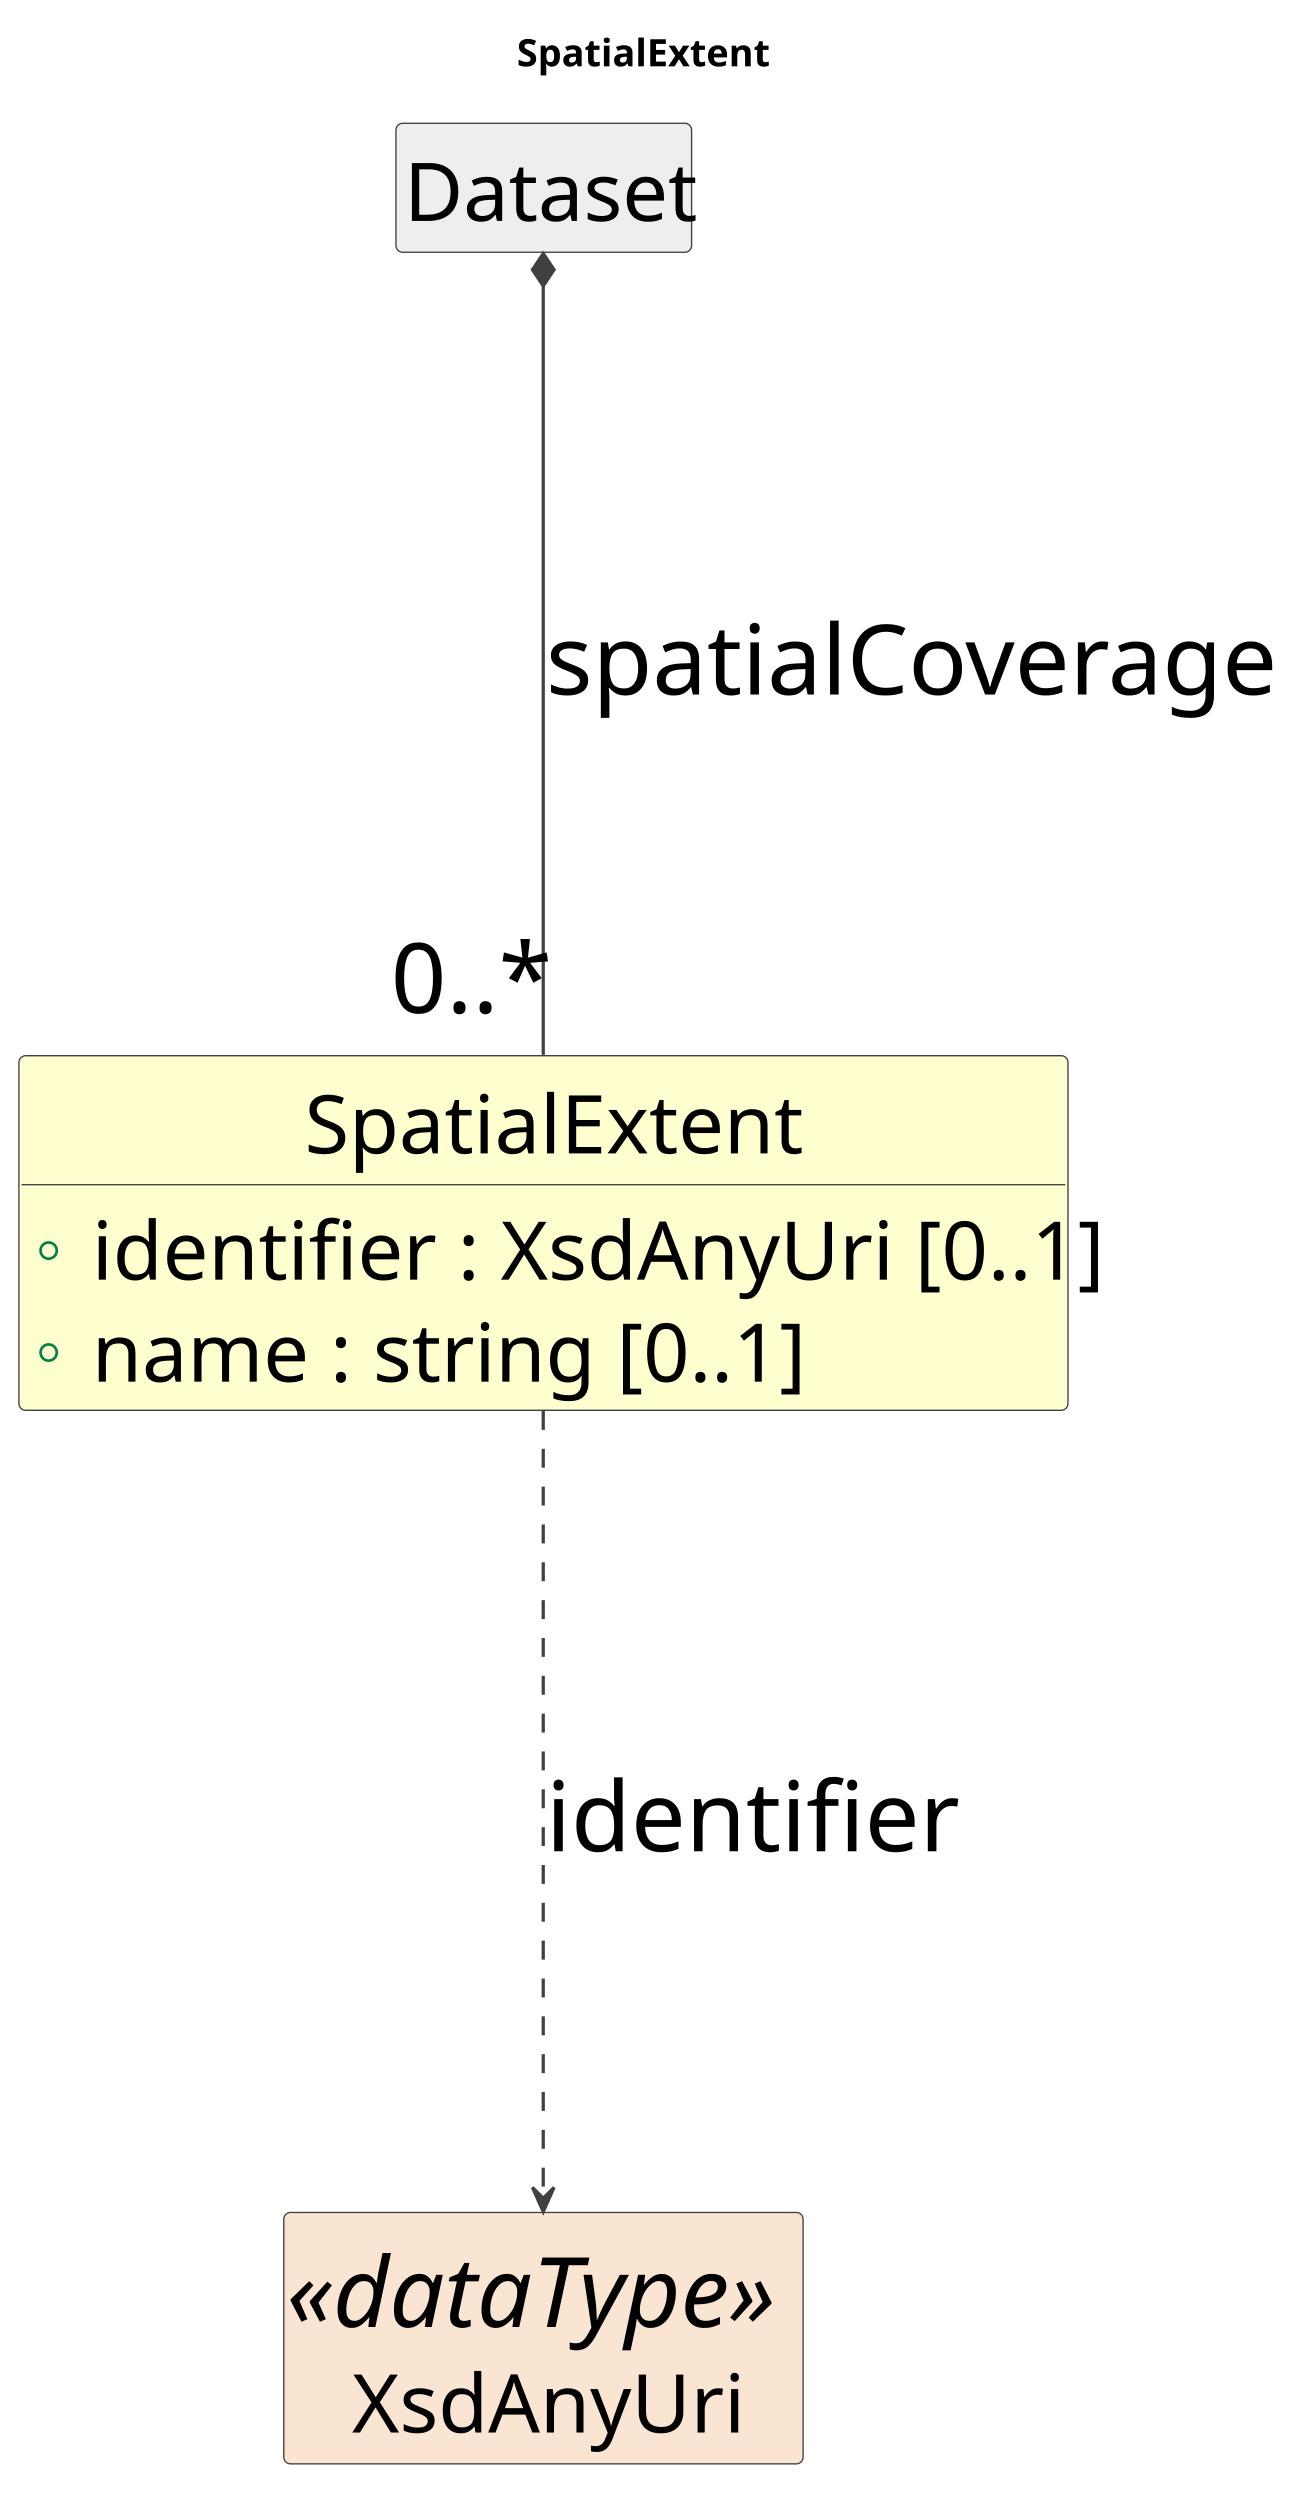
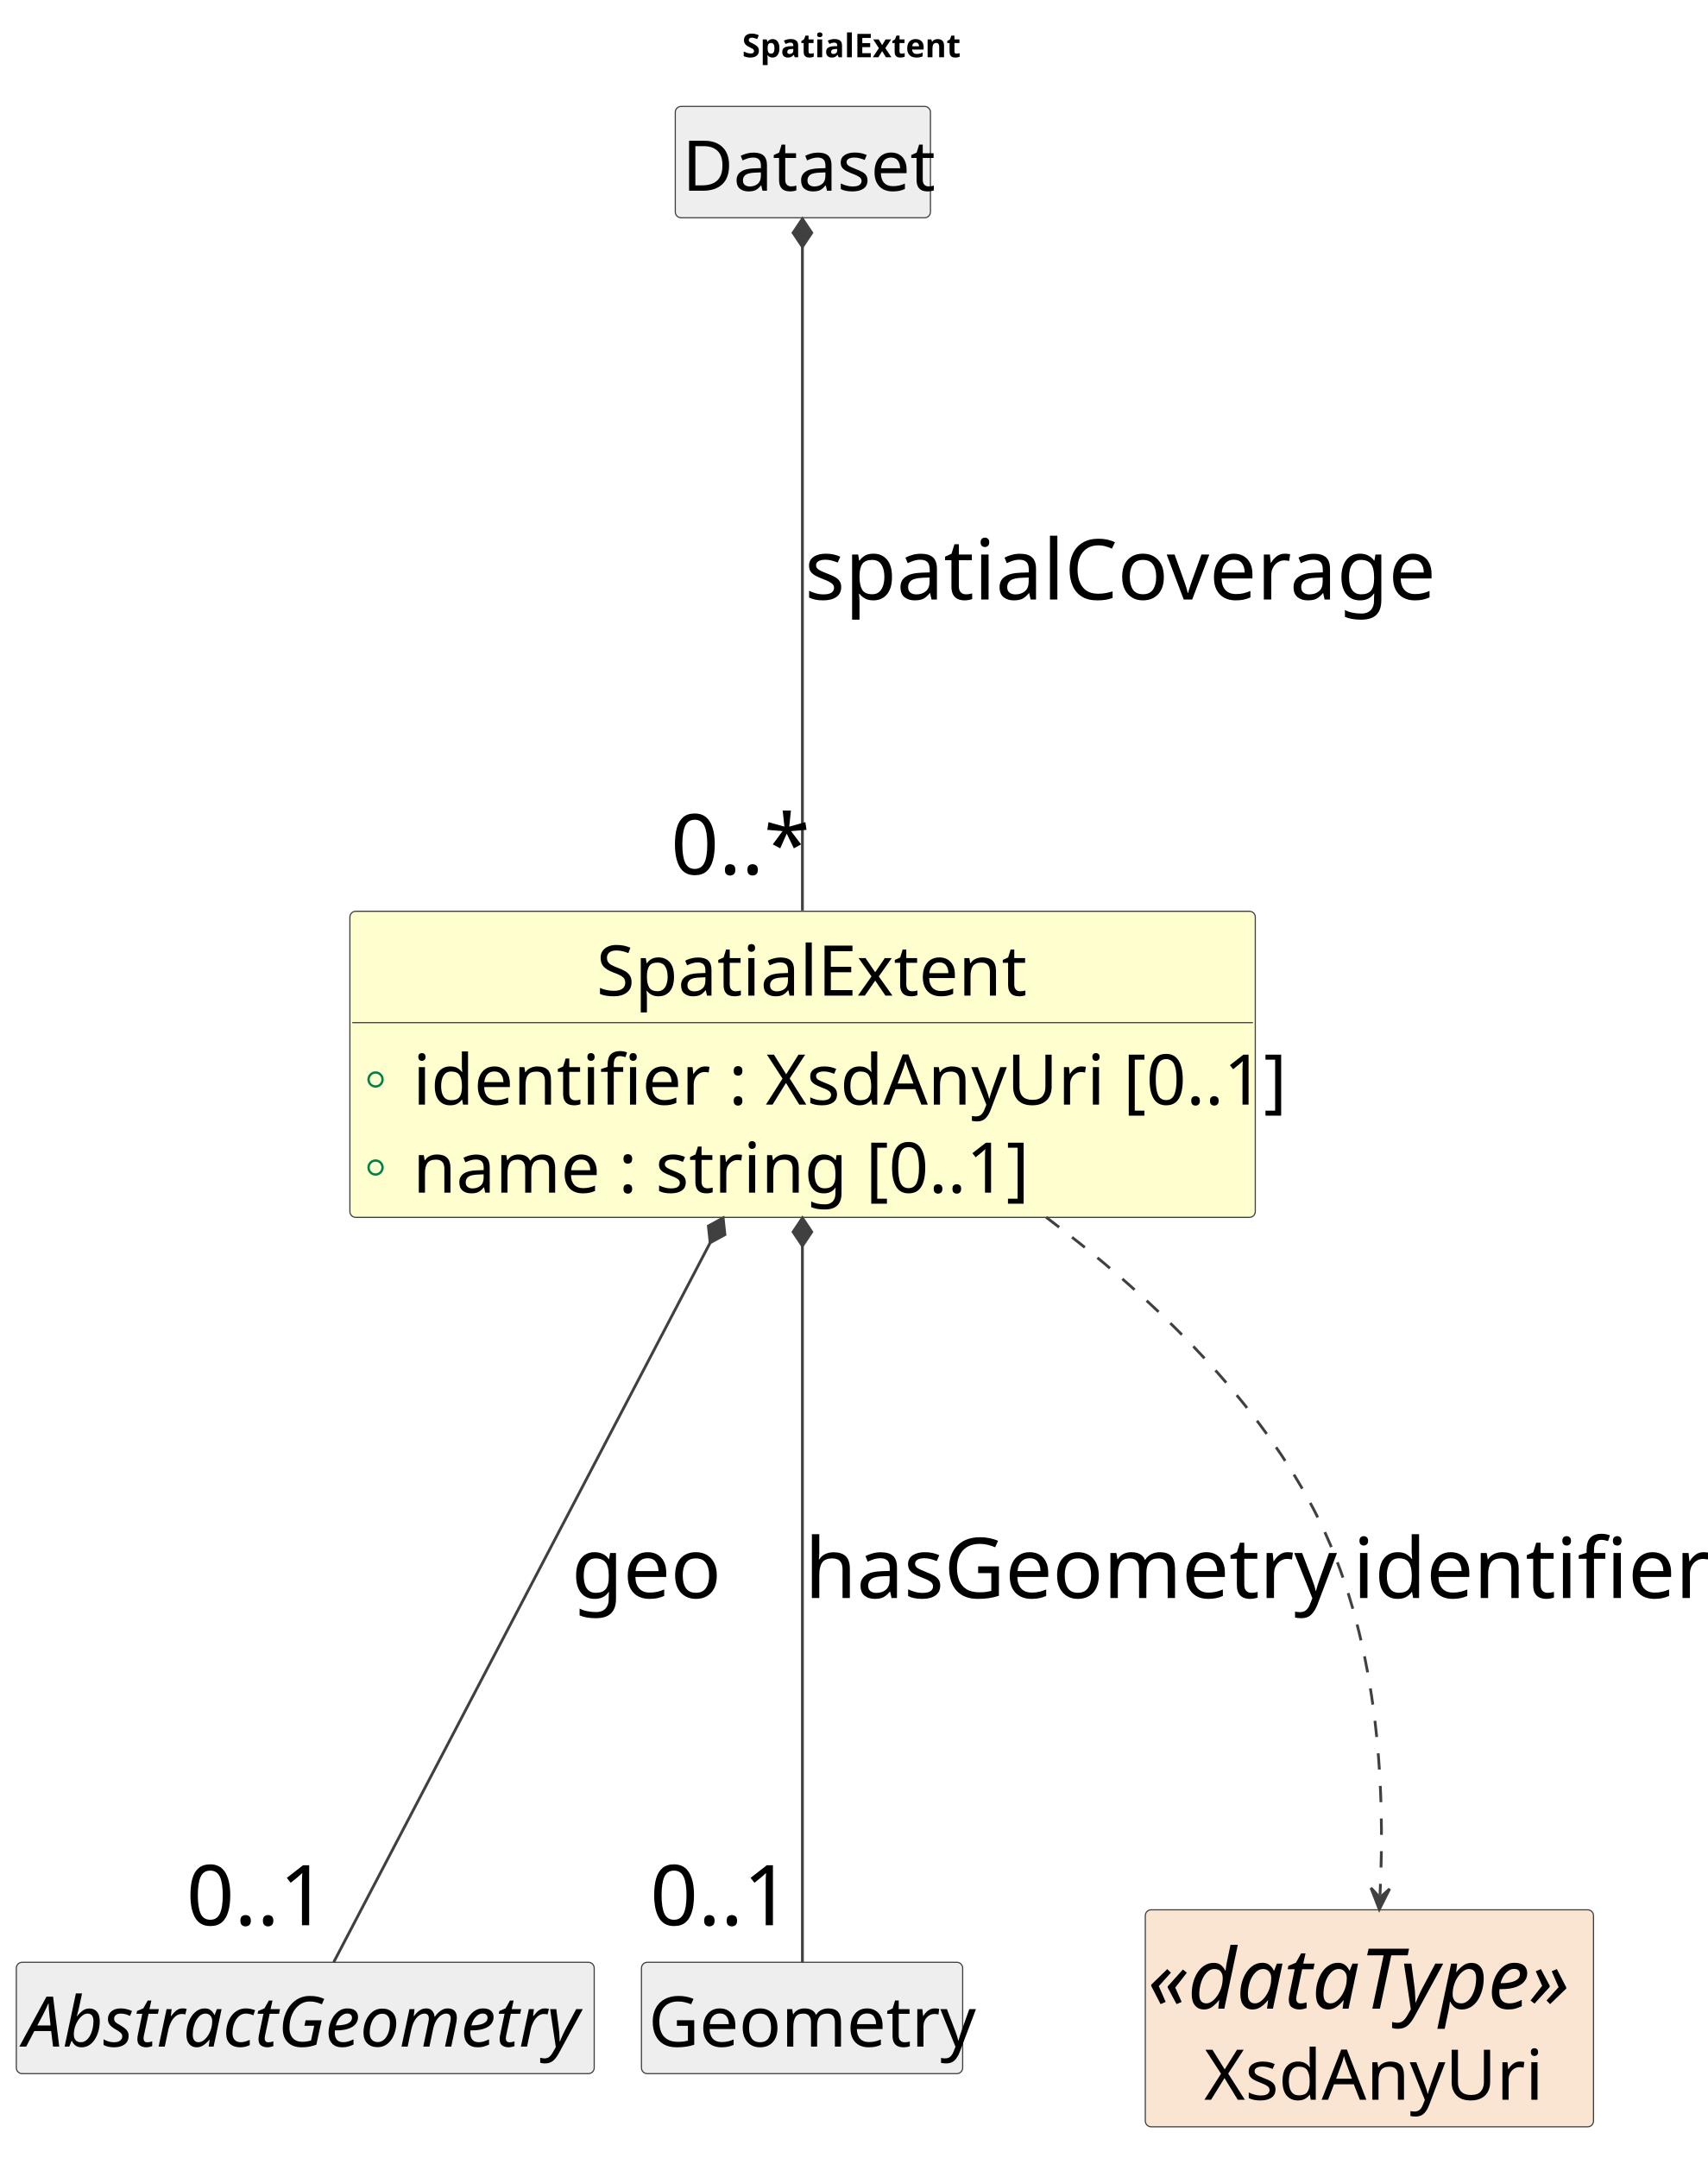
- <svg xmlns="http://www.w3.org/2000/svg" contentStyleType="text/css" data-diagram-type="CLASS" height="925px" preserveAspectRatio="none" style="width:478px;height:925px;background:#FFFFFF;" version="1.1" viewBox="0 0 478 925" width="478px" zoomAndPan="magnify">
+ <svg xmlns="http://www.w3.org/2000/svg" contentStyleType="text/css" data-diagram-type="CLASS" height="925px" preserveAspectRatio="none" style="width:732px;height:925px;background:#FFFFFF;" version="1.1" viewBox="0 0 732 925" width="732px" zoomAndPan="magnify">
  <defs />
  <g>
    <g class="title" data-source-line="1">
-       <text fill="#000000" font-family="sans-serif" font-size="14" font-weight="700" lengthAdjust="spacing" textLength="88.689" x="191.233" y="24.533">SpatialExtent</text>
+       <text fill="#000000" font-family="sans-serif" font-size="14" font-weight="700" lengthAdjust="spacing" textLength="88.689" x="318.191" y="24.533">SpatialExtent</text>
    </g>
    <g class="entity" data-qualified-name="SpatialExtent" data-source-line="16" id="ent0002">
-       <rect fill="#FEFECE" height="131.203" rx="2.5" ry="2.5" style="stroke:#404040;stroke-width:0.5;" width="388.151" x="7" y="390.609" />
-       <text fill="#000000" font-family="sans-serif" font-size="30" lengthAdjust="spacing" textLength="176.777" x="112.687" y="426.752">SpatialExtent</text>
-       <line style="stroke:#404040;stroke-width:0.5;" x1="8" x2="394.151" y1="438.344" y2="438.344" />
+       <rect fill="#FEFECE" height="131.203" rx="2.5" ry="2.5" style="stroke:#404040;stroke-width:0.5;" width="388.151" x="150" y="390.609" />
+       <text fill="#000000" font-family="sans-serif" font-size="30" lengthAdjust="spacing" textLength="176.777" x="255.687" y="426.752">SpatialExtent</text>
+       <line style="stroke:#404040;stroke-width:0.5;" x1="151" x2="537.151" y1="438.344" y2="438.344" />
      <g data-visibility-modifier="PUBLIC_FIELD">
-         <ellipse cx="18" cy="462.711" fill="none" rx="3" ry="3" style="stroke:#038048;stroke-width:1;" />
+         <ellipse cx="161" cy="462.711" fill="none" rx="3" ry="3" style="stroke:#038048;stroke-width:1;" />
      </g>
-       <text fill="#000000" font-family="sans-serif" font-size="30" lengthAdjust="spacing" textLength="355.151" x="34" y="473.486">identifier : XsdAnyUri [0..1]</text>
+       <text fill="#000000" font-family="sans-serif" font-size="30" lengthAdjust="spacing" textLength="355.151" x="177" y="473.486">identifier : XsdAnyUri [0..1]</text>
      <g data-visibility-modifier="PUBLIC_FIELD">
-         <ellipse cx="18" cy="500.445" fill="none" rx="3" ry="3" style="stroke:#038048;stroke-width:1;" />
+         <ellipse cx="161" cy="500.445" fill="none" rx="3" ry="3" style="stroke:#038048;stroke-width:1;" />
      </g>
-       <text fill="#000000" font-family="sans-serif" font-size="30" lengthAdjust="spacing" textLength="248.452" x="34" y="511.221">name : string [0..1]</text>
+       <text fill="#000000" font-family="sans-serif" font-size="30" lengthAdjust="spacing" textLength="248.452" x="177" y="511.221">name : string [0..1]</text>
    </g>
    <g class="entity" data-qualified-name="Dataset" data-source-line="20" id="ent0003">
-       <rect fill="#EEEEEE" height="47.734" rx="2.5" ry="2.5" style="stroke:#404040;stroke-width:0.5;" width="109.389" x="146.5" y="45.609" />
-       <text fill="#000000" font-family="sans-serif" font-size="30" lengthAdjust="spacing" textLength="103.389" x="149.5" y="81.752">Dataset</text>
+       <rect fill="#EEEEEE" height="47.734" rx="2.5" ry="2.5" style="stroke:#404040;stroke-width:0.5;" width="109.389" x="289.5" y="45.609" />
+       <text fill="#000000" font-family="sans-serif" font-size="30" lengthAdjust="spacing" textLength="103.389" x="292.5" y="81.752">Dataset</text>
    </g>
-     <g class="entity" data-qualified-name="XsdAnyUri" data-source-line="22" id="ent0005">
-       <rect fill="#FAE5D3" height="93.016" rx="2.5" ry="2.5" style="stroke:#404040;stroke-width:0.5;" width="192.143" x="105" y="818.609" />
-       <text fill="#000000" font-family="sans-serif" font-size="36" font-style="italic" lengthAdjust="spacing" textLength="190.143" x="106" y="860.981">«dataType»</text>
-       <text fill="#000000" font-family="sans-serif" font-size="30" lengthAdjust="spacing" textLength="141.709" x="130.217" y="900.033">XsdAnyUri</text>
+     <g class="entity" data-qualified-name="AbstractGeometry" data-source-line="22" id="ent0005">
+       <rect fill="#EEEEEE" height="47.734" rx="2.5" ry="2.5" style="stroke:#404040;stroke-width:0.5;" width="247.743" x="7" y="841.109" />
+       <text fill="#000000" font-family="sans-serif" font-size="30" font-style="italic" lengthAdjust="spacing" textLength="241.743" x="10" y="877.252">AbstractGeometry</text>
+     </g>
+     <g class="entity" data-qualified-name="Geometry" data-source-line="24" id="ent0007">
+       <rect fill="#EEEEEE" height="47.734" rx="2.5" ry="2.5" style="stroke:#404040;stroke-width:0.5;" width="137.704" x="275" y="841.109" />
+       <text fill="#000000" font-family="sans-serif" font-size="30" lengthAdjust="spacing" textLength="131.704" x="278" y="877.252">Geometry</text>
+     </g>
+     <g class="entity" data-qualified-name="XsdAnyUri" data-source-line="26" id="ent0009">
+       <rect fill="#FAE5D3" height="93.016" rx="2.5" ry="2.5" style="stroke:#404040;stroke-width:0.5;" width="192.143" x="491" y="818.609" />
+       <text fill="#000000" font-family="sans-serif" font-size="36" font-style="italic" lengthAdjust="spacing" textLength="190.143" x="492" y="860.981">«dataType»</text>
+       <text fill="#000000" font-family="sans-serif" font-size="30" lengthAdjust="spacing" textLength="141.709" x="516.217" y="900.033">XsdAnyUri</text>
    </g>
    <g class="link" data-entity-1="ent0003" data-entity-2="ent0002" data-link-type="composition" data-source-line="21" id="lnk4">
-       <path codeLine="21" d="M201,105.799 C201,163.429 201,302.849 201,390.279" fill="none" id="Dataset-backto-SpatialExtent" style="stroke:#404040;stroke-width:1.2;" />
-       <polygon fill="#404040" points="201,93.799,197,99.799,201,105.799,205,99.799,201,93.799" style="stroke:#404040;stroke-width:1.2;" />
-       <text fill="#000000" font-family="sans-serif" font-size="36" lengthAdjust="spacing" textLength="260.156" x="202" y="256.981">spatialCoverage</text>
-       <text fill="#000000" font-family="sans-serif" font-size="36" lengthAdjust="spacing" textLength="54.035" x="144.59" y="374.787">0..*</text>
+       <path codeLine="21" d="M344,105.799 C344,163.429 344,302.849 344,390.279" fill="none" id="Dataset-backto-SpatialExtent" style="stroke:#404040;stroke-width:1.2;" />
+       <polygon fill="#404040" points="344,93.799,340,99.799,344,105.799,348,99.799,344,93.799" style="stroke:#404040;stroke-width:1.2;" />
+       <text fill="#000000" font-family="sans-serif" font-size="36" lengthAdjust="spacing" textLength="260.156" x="345" y="256.981">spatialCoverage</text>
+       <text fill="#000000" font-family="sans-serif" font-size="36" lengthAdjust="spacing" textLength="54.035" x="287.59" y="374.787">0..*</text>
    </g>
-     <g class="link" data-entity-1="ent0002" data-entity-2="ent0005" data-link-type="dependency" data-source-line="23" id="lnk6">
-       <path codeLine="23" d="M201,522.049 C201,604.859 201,739.979 201,812.349" fill="none" id="SpatialExtent-to-XsdAnyUri" style="stroke:#404040;stroke-width:1.2;stroke-dasharray:7,7;" />
-       <polygon fill="#404040" points="201,818.349,205,809.349,201,813.349,197,809.349,201,818.349" style="stroke:#404040;stroke-width:1.2;" />
-       <text fill="#000000" font-family="sans-serif" font-size="36" lengthAdjust="spacing" textLength="136.072" x="202" y="684.981">identifier</text>
+     <g class="link" data-entity-1="ent0002" data-entity-2="ent0005" data-link-type="composition" data-source-line="23" id="lnk6">
+       <path codeLine="23" d="M304.447,532.682 C255.947,625.372 174.78,780.459 143.05,841.089" fill="none" id="SpatialExtent-backto-AbstractGeometry" style="stroke:#404040;stroke-width:1.2;" />
+       <polygon fill="#404040" points="310.01,522.049,303.684,525.511,304.447,532.682,310.772,529.22,310.01,522.049" style="stroke:#404040;stroke-width:1.2;" />
+       <text fill="#000000" font-family="sans-serif" font-size="36" lengthAdjust="spacing" textLength="60.065" x="245" y="684.981">geo</text>
+       <text fill="#000000" font-family="sans-serif" font-size="36" lengthAdjust="spacing" textLength="60.047" x="79.88" y="825.223">0..1</text>
+     </g>
+     <g class="link" data-entity-1="ent0002" data-entity-2="ent0007" data-link-type="composition" data-source-line="25" id="lnk8">
+       <path codeLine="25" d="M344,534.049 C344,626.739 344,780.459 344,841.089" fill="none" id="SpatialExtent-backto-Geometry" style="stroke:#404040;stroke-width:1.2;" />
+       <polygon fill="#404040" points="344,522.049,340,528.049,344,534.049,348,528.049,344,522.049" style="stroke:#404040;stroke-width:1.2;" />
+       <text fill="#000000" font-family="sans-serif" font-size="36" lengthAdjust="spacing" textLength="216.088" x="345" y="684.981">hasGeometry</text>
+       <text fill="#000000" font-family="sans-serif" font-size="36" lengthAdjust="spacing" textLength="60.047" x="278.687" y="825.223">0..1</text>
+     </g>
+     <g class="link" data-entity-1="ent0002" data-entity-2="ent0009" data-link-type="dependency" data-source-line="27" id="lnk10">
+       <path codeLine="27" d="M448.5,521.779 C491.22,553.879 536.69,596.539 563,646.609 C591.36,700.589 593.887,766.387 591.607,812.427" fill="none" id="SpatialExtent-to-XsdAnyUri" style="stroke:#404040;stroke-width:1.2;stroke-dasharray:7,7;" />
+       <polygon fill="#404040" points="591.31,818.419,595.75,809.628,591.557,813.426,587.76,809.232,591.31,818.419" style="stroke:#404040;stroke-width:1.2;" />
+       <text fill="#000000" font-family="sans-serif" font-size="36" lengthAdjust="spacing" textLength="136.072" x="580" y="684.981">identifier</text>
    </g>
  </g>
</svg>
